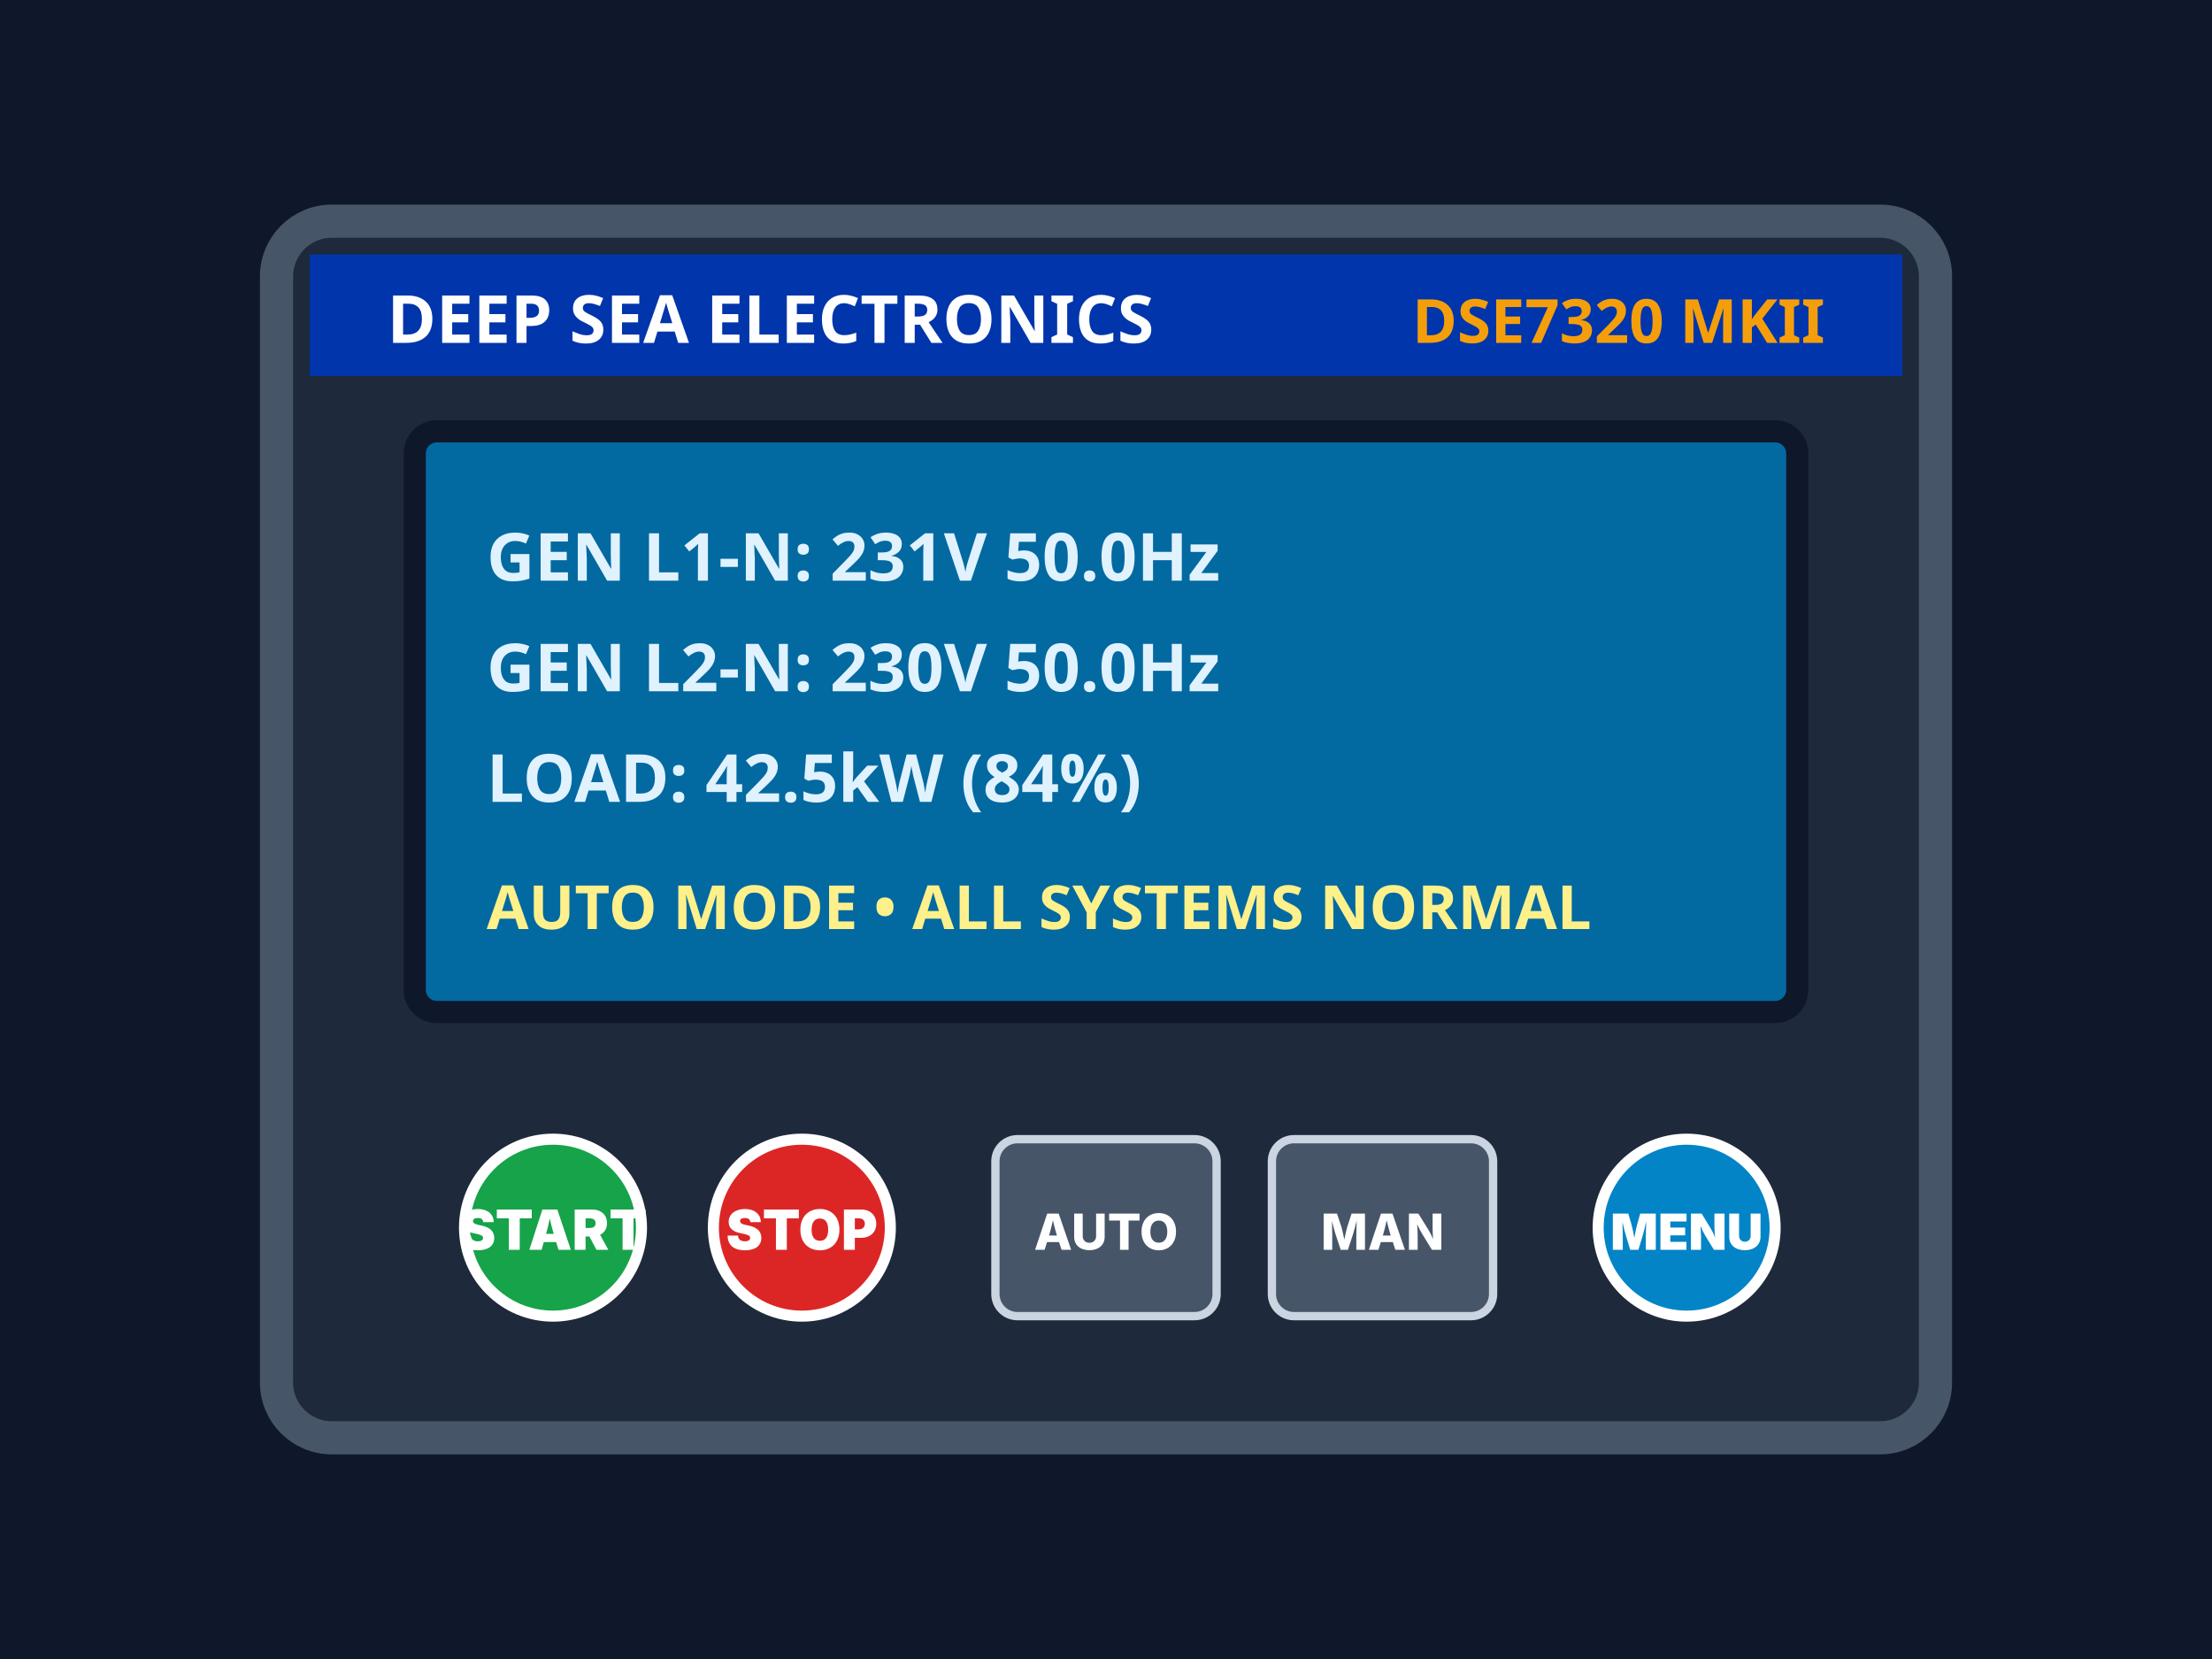
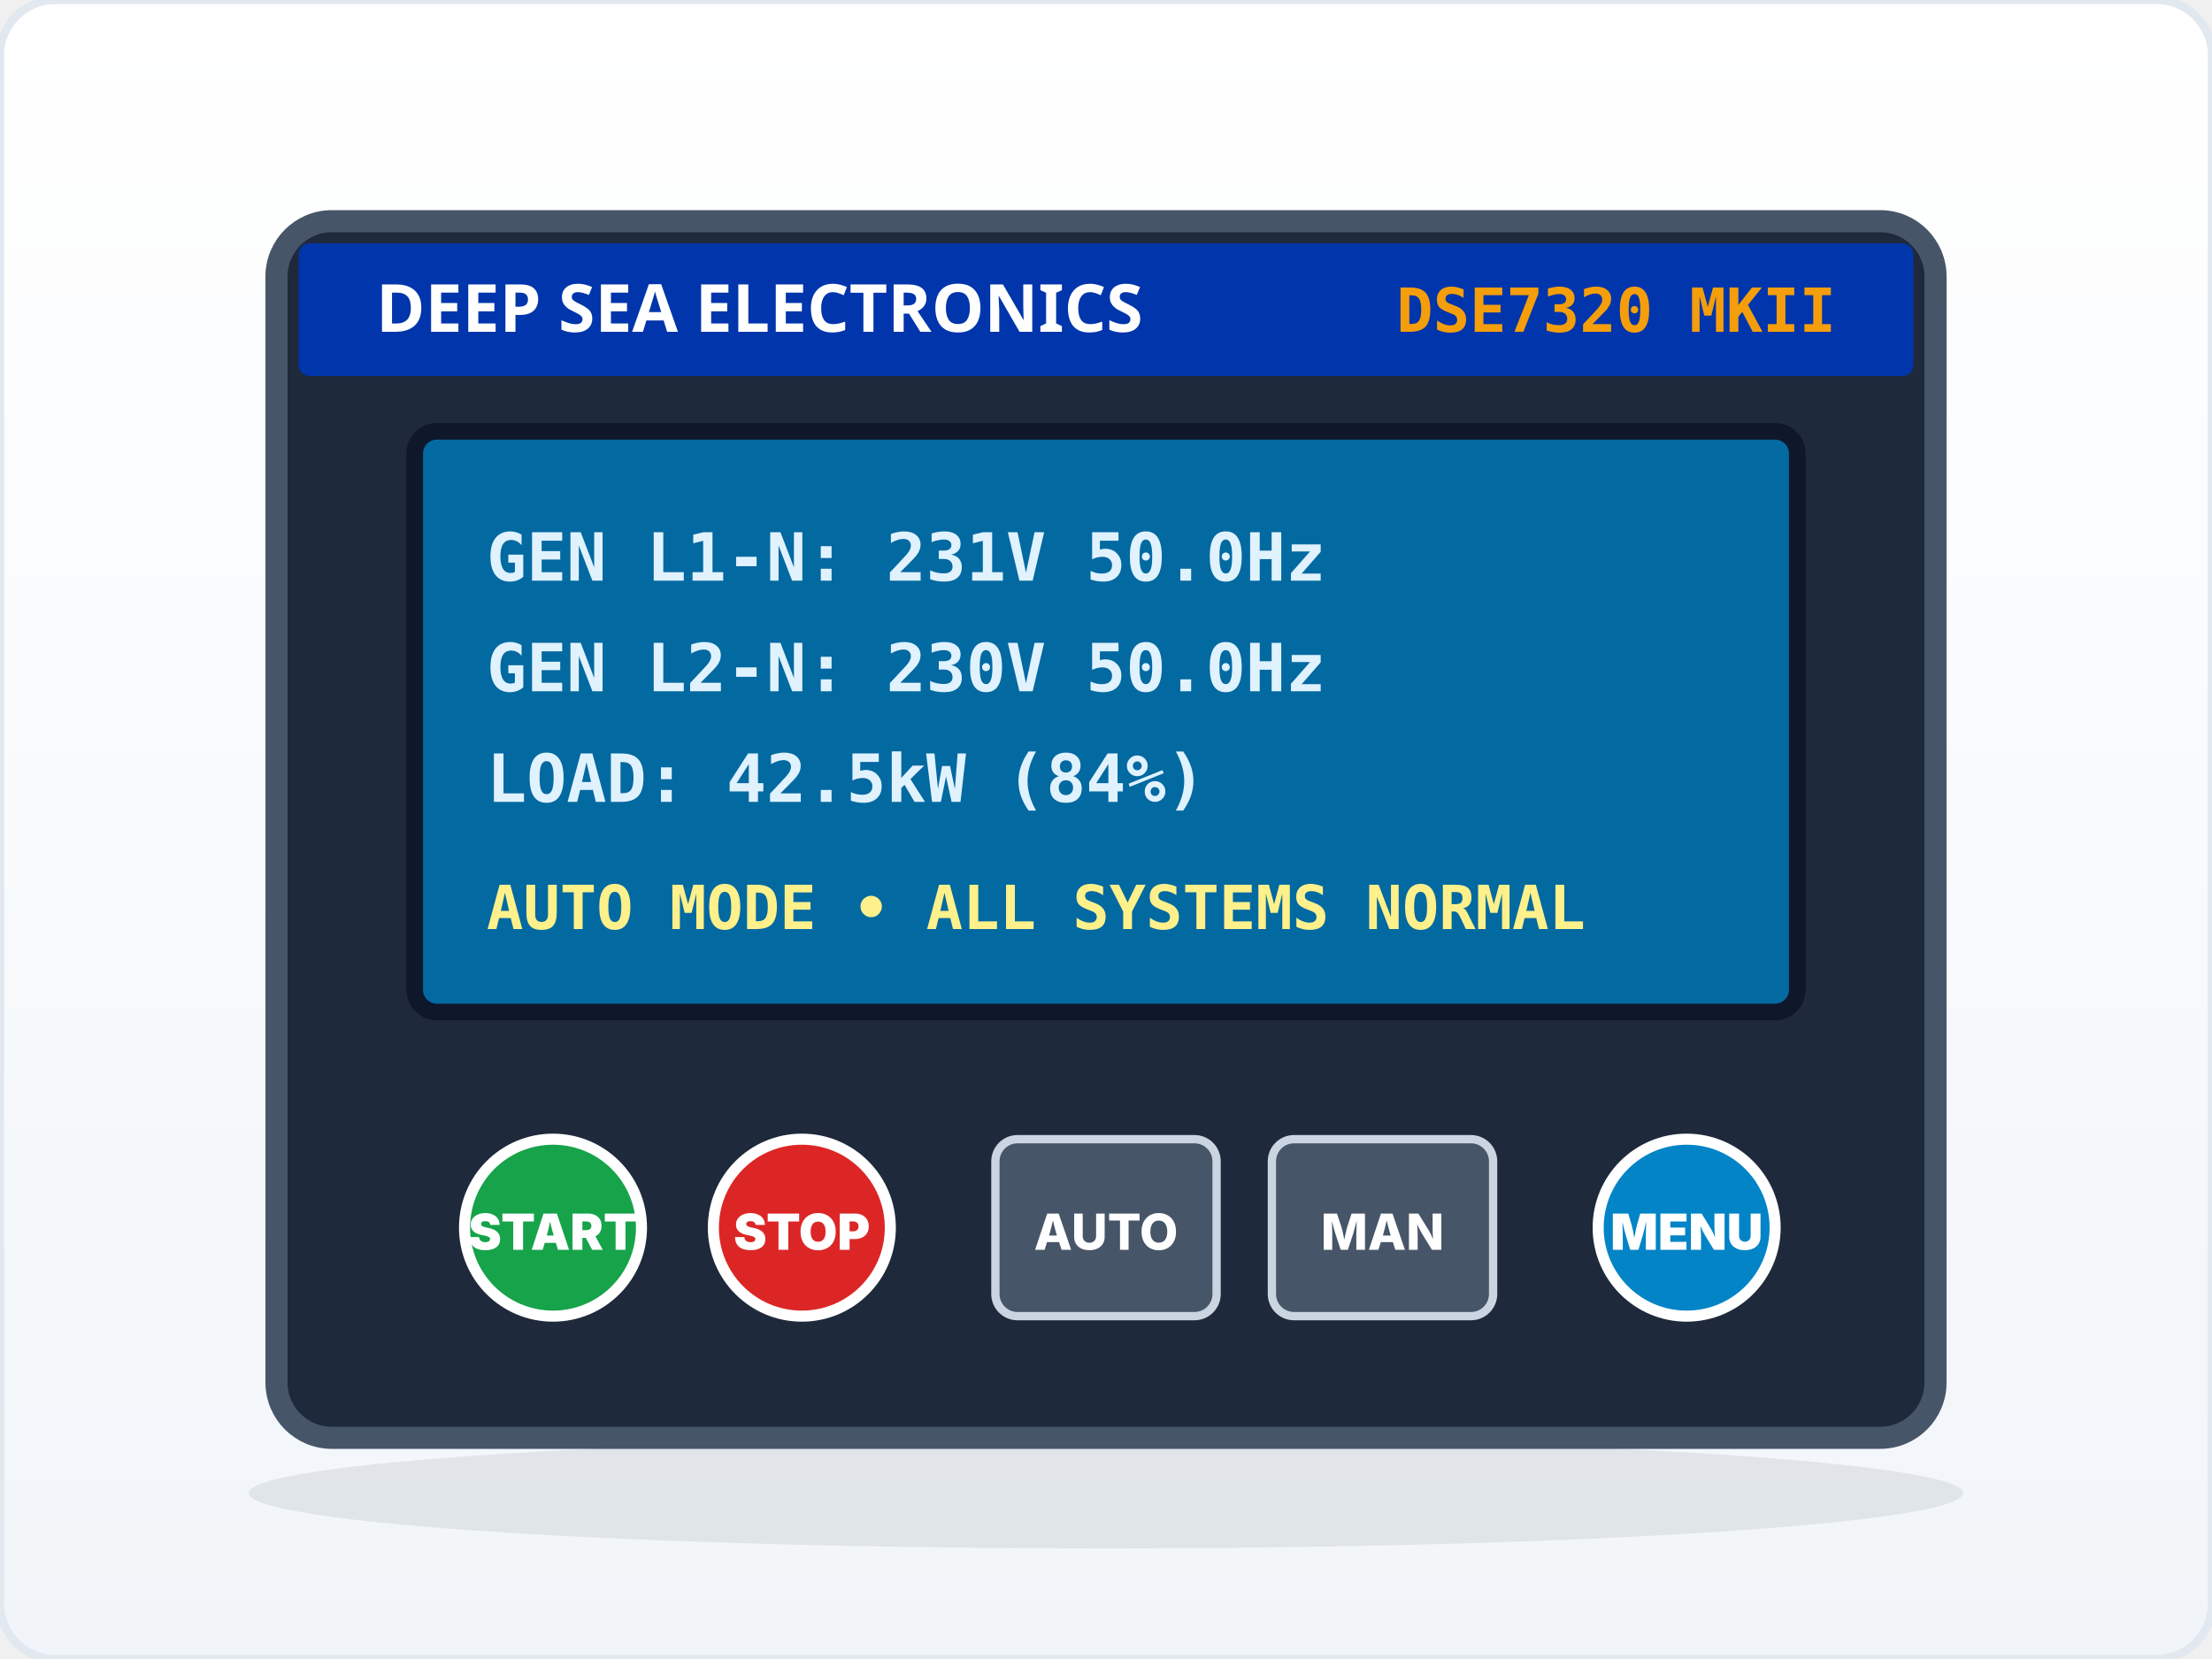
<svg xmlns="http://www.w3.org/2000/svg" viewBox="0 0 400 300" width="100%" height="100%">
-   <rect width="400" height="300" fill="#0F172A" />
-   <rect x="50" y="40" width="300" height="220" rx="10" fill="#1E293B" stroke="#475569" stroke-width="6" />
-   <rect x="56" y="46" width="288" height="22" fill="#0035AB" />
-   <text x="70" y="62" font-family="'Barlow', Arial Black" font-weight="900" font-size="12" fill="#FFFFFF">DEEP SEA ELECTRONICS</text>
-   <text x="330" y="62" font-family="'JetBrains Mono'" font-weight="700" font-size="11" fill="#F59E0B" text-anchor="end">DSE7320 MKII</text>
-   <rect x="75" y="78" width="250" height="105" rx="4" fill="#0369A1" stroke="#0F172A" stroke-width="4" />
-   <text x="88" y="105" font-family="'JetBrains Mono'" font-size="12" font-weight="700" fill="#E0F2FE">GEN L1-N: 231V  50.0Hz</text>
-   <text x="88" y="125" font-family="'JetBrains Mono'" font-size="12" font-weight="700" fill="#E0F2FE">GEN L2-N: 230V  50.0Hz</text>
-   <text x="88" y="145" font-family="'JetBrains Mono'" font-size="12" font-weight="700" fill="#E0F2FE">LOAD: 42.5kW (84%)</text>
-   <text x="88" y="168" font-family="'JetBrains Mono'" font-size="11" font-weight="700" fill="#FEF08A">AUTO MODE • ALL SYSTEMS NORMAL</text>
+   <defs>
+     <linearGradient id="dse_bg" x1="0" y1="0" x2="0" y2="1">
+       <stop offset="0%" stop-color="#FFFFFF" />
+       <stop offset="100%" stop-color="#F1F5F9" />
+     </linearGradient>
+   </defs>
+   <rect width="400" height="300" fill="url(#dse_bg)" rx="10" stroke="#E2E8F0" stroke-width="1.5" />
+   <ellipse cx="200" cy="270" rx="155" ry="10" fill="#0F172A" opacity="0.08" />
+   <rect x="50" y="40" width="300" height="220" rx="10" fill="#1E293B" stroke="#475569" stroke-width="4" />
+   <rect x="54" y="44" width="292" height="24" rx="2" fill="#0135AB" />
+   <text x="68" y="60" font-family="'Barlow', Arial Black, sans-serif" font-weight="900" font-size="12" fill="#FFFFFF">DEEP SEA ELECTRONICS</text>
+   <text x="332" y="60" font-family="'JetBrains Mono', monospace" font-weight="700" font-size="11" fill="#F59E0B" text-anchor="end">DSE7320 MKII</text>
+   <rect x="75" y="78" width="250" height="105" rx="4" fill="#0369A1" stroke="#0F172A" stroke-width="3" />
+   <text x="88" y="105" font-family="'JetBrains Mono', monospace" font-size="12" font-weight="700" fill="#E0F2FE">GEN L1-N: 231V  50.0Hz</text>
+   <text x="88" y="125" font-family="'JetBrains Mono', monospace" font-size="12" font-weight="700" fill="#E0F2FE">GEN L2-N: 230V  50.0Hz</text>
+   <text x="88" y="145" font-family="'JetBrains Mono', monospace" font-size="12" font-weight="700" fill="#E0F2FE">LOAD: 42.5kW (84%)</text>
+   <text x="88" y="168" font-family="'JetBrains Mono', monospace" font-size="11" font-weight="700" fill="#FEF08A">AUTO MODE • ALL SYSTEMS NORMAL</text>
  <circle cx="100" cy="222" r="16" fill="#16A34A" stroke="#FFFFFF" stroke-width="2" />
-   <text x="100" y="226" font-family="'Inter'" font-weight="900" font-size="10" fill="#FFFFFF" text-anchor="middle">START</text>
+   <text x="100" y="226" font-family="'Inter', sans-serif" font-weight="900" font-size="9" fill="#FFFFFF" text-anchor="middle">START</text>
  <circle cx="145" cy="222" r="16" fill="#DC2626" stroke="#FFFFFF" stroke-width="2" />
-   <text x="145" y="226" font-family="'Inter'" font-weight="900" font-size="10" fill="#FFFFFF" text-anchor="middle">STOP</text>
+   <text x="145" y="226" font-family="'Inter', sans-serif" font-weight="900" font-size="9" fill="#FFFFFF" text-anchor="middle">STOP</text>
  <rect x="180" y="206" width="40" height="32" rx="4" fill="#475569" stroke="#CBD5E1" stroke-width="1.5" />
-   <text x="200" y="226" font-family="'Inter'" font-weight="800" font-size="9" fill="#FFFFFF" text-anchor="middle">AUTO</text>
+   <text x="200" y="226" font-family="'Inter', sans-serif" font-weight="800" font-size="9" fill="#FFFFFF" text-anchor="middle">AUTO</text>
  <rect x="230" y="206" width="40" height="32" rx="4" fill="#475569" stroke="#CBD5E1" stroke-width="1.5" />
-   <text x="250" y="226" font-family="'Inter'" font-weight="800" font-size="9" fill="#FFFFFF" text-anchor="middle">MAN</text>
+   <text x="250" y="226" font-family="'Inter', sans-serif" font-weight="800" font-size="9" fill="#FFFFFF" text-anchor="middle">MAN</text>
  <circle cx="305" cy="222" r="16" fill="#0284C7" stroke="#FFFFFF" stroke-width="2" />
-   <text x="305" y="226" font-family="'Inter'" font-weight="900" font-size="9" fill="#FFFFFF" text-anchor="middle">MENU</text>
+   <text x="305" y="226" font-family="'Inter', sans-serif" font-weight="900" font-size="9" fill="#FFFFFF" text-anchor="middle">MENU</text>
</svg>
